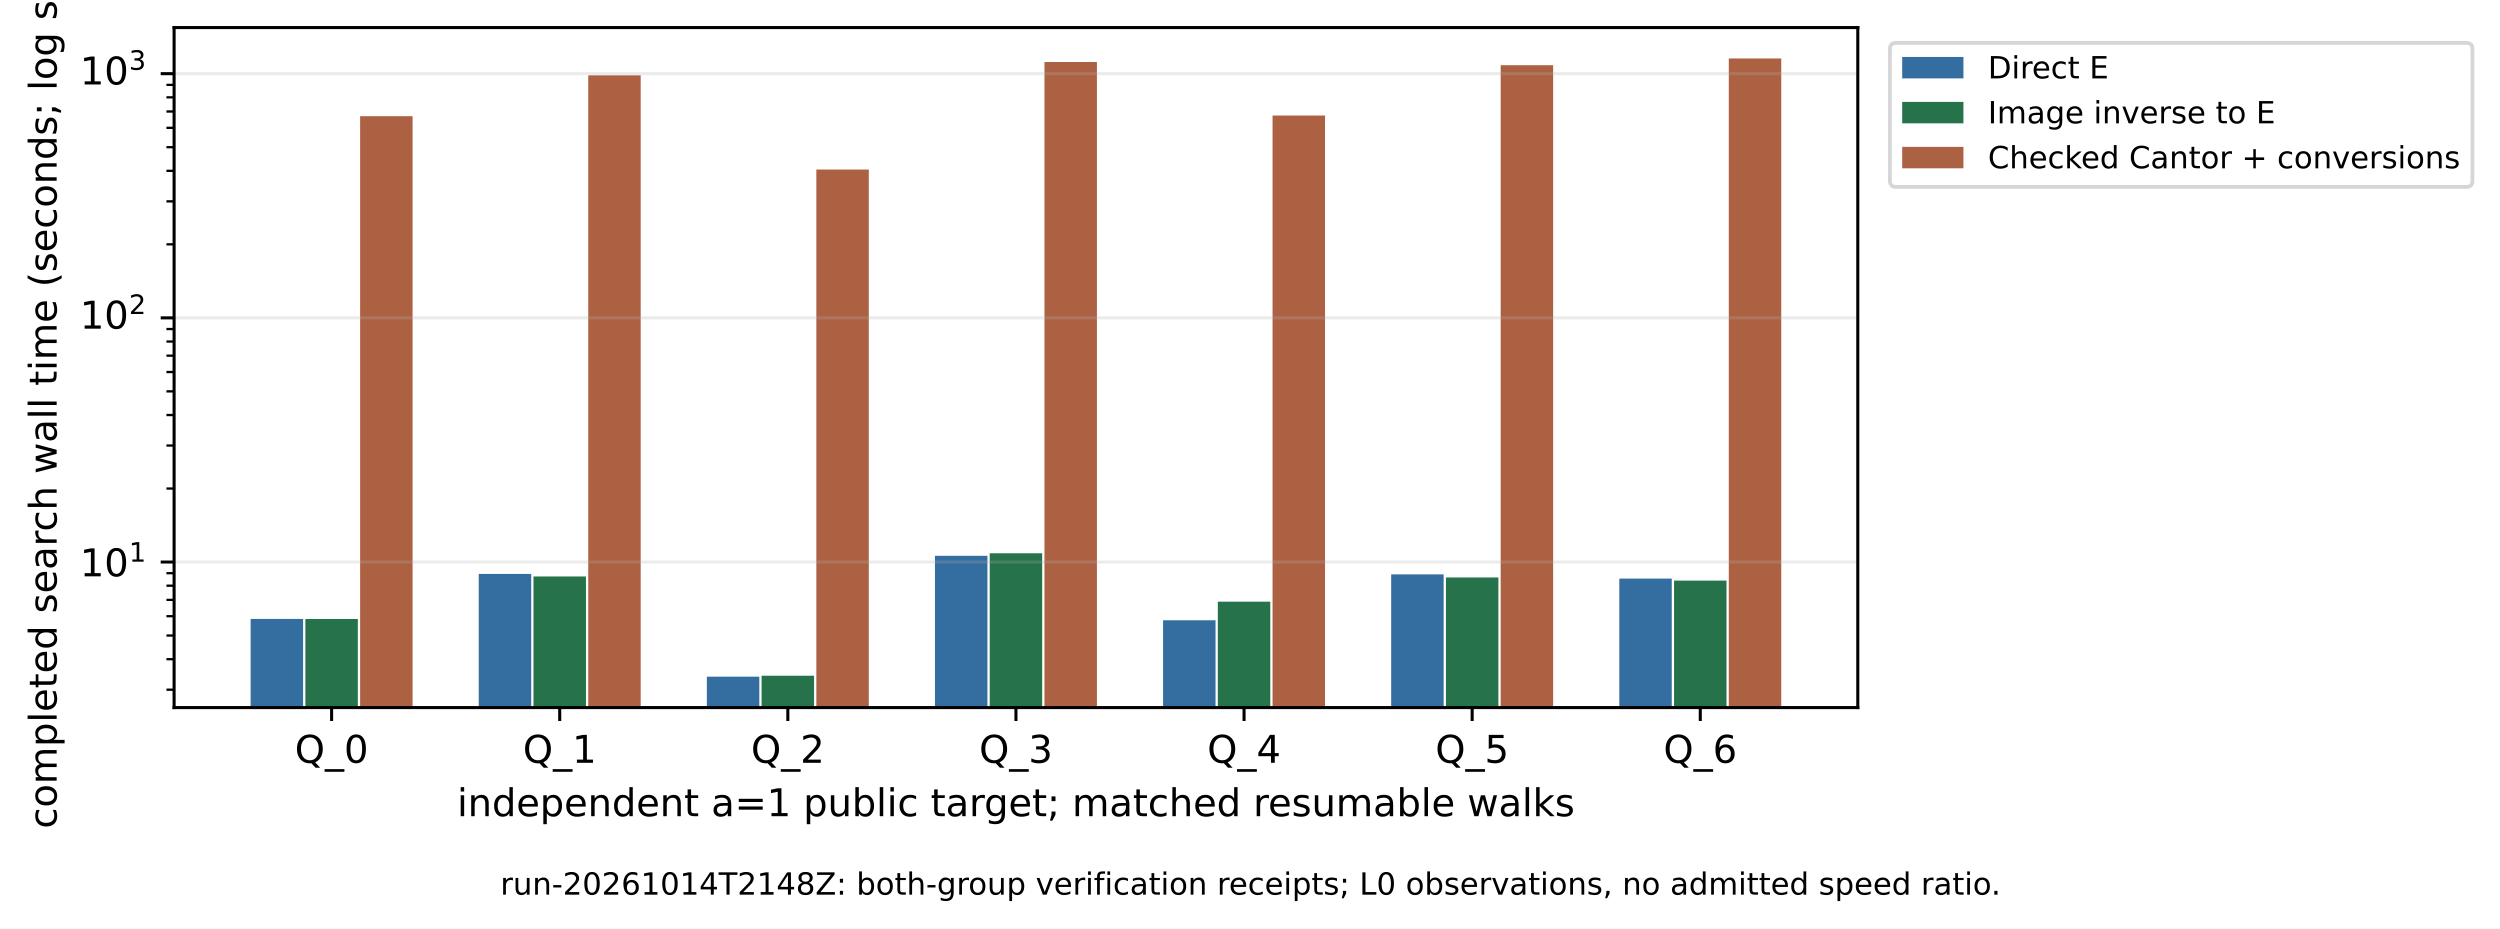
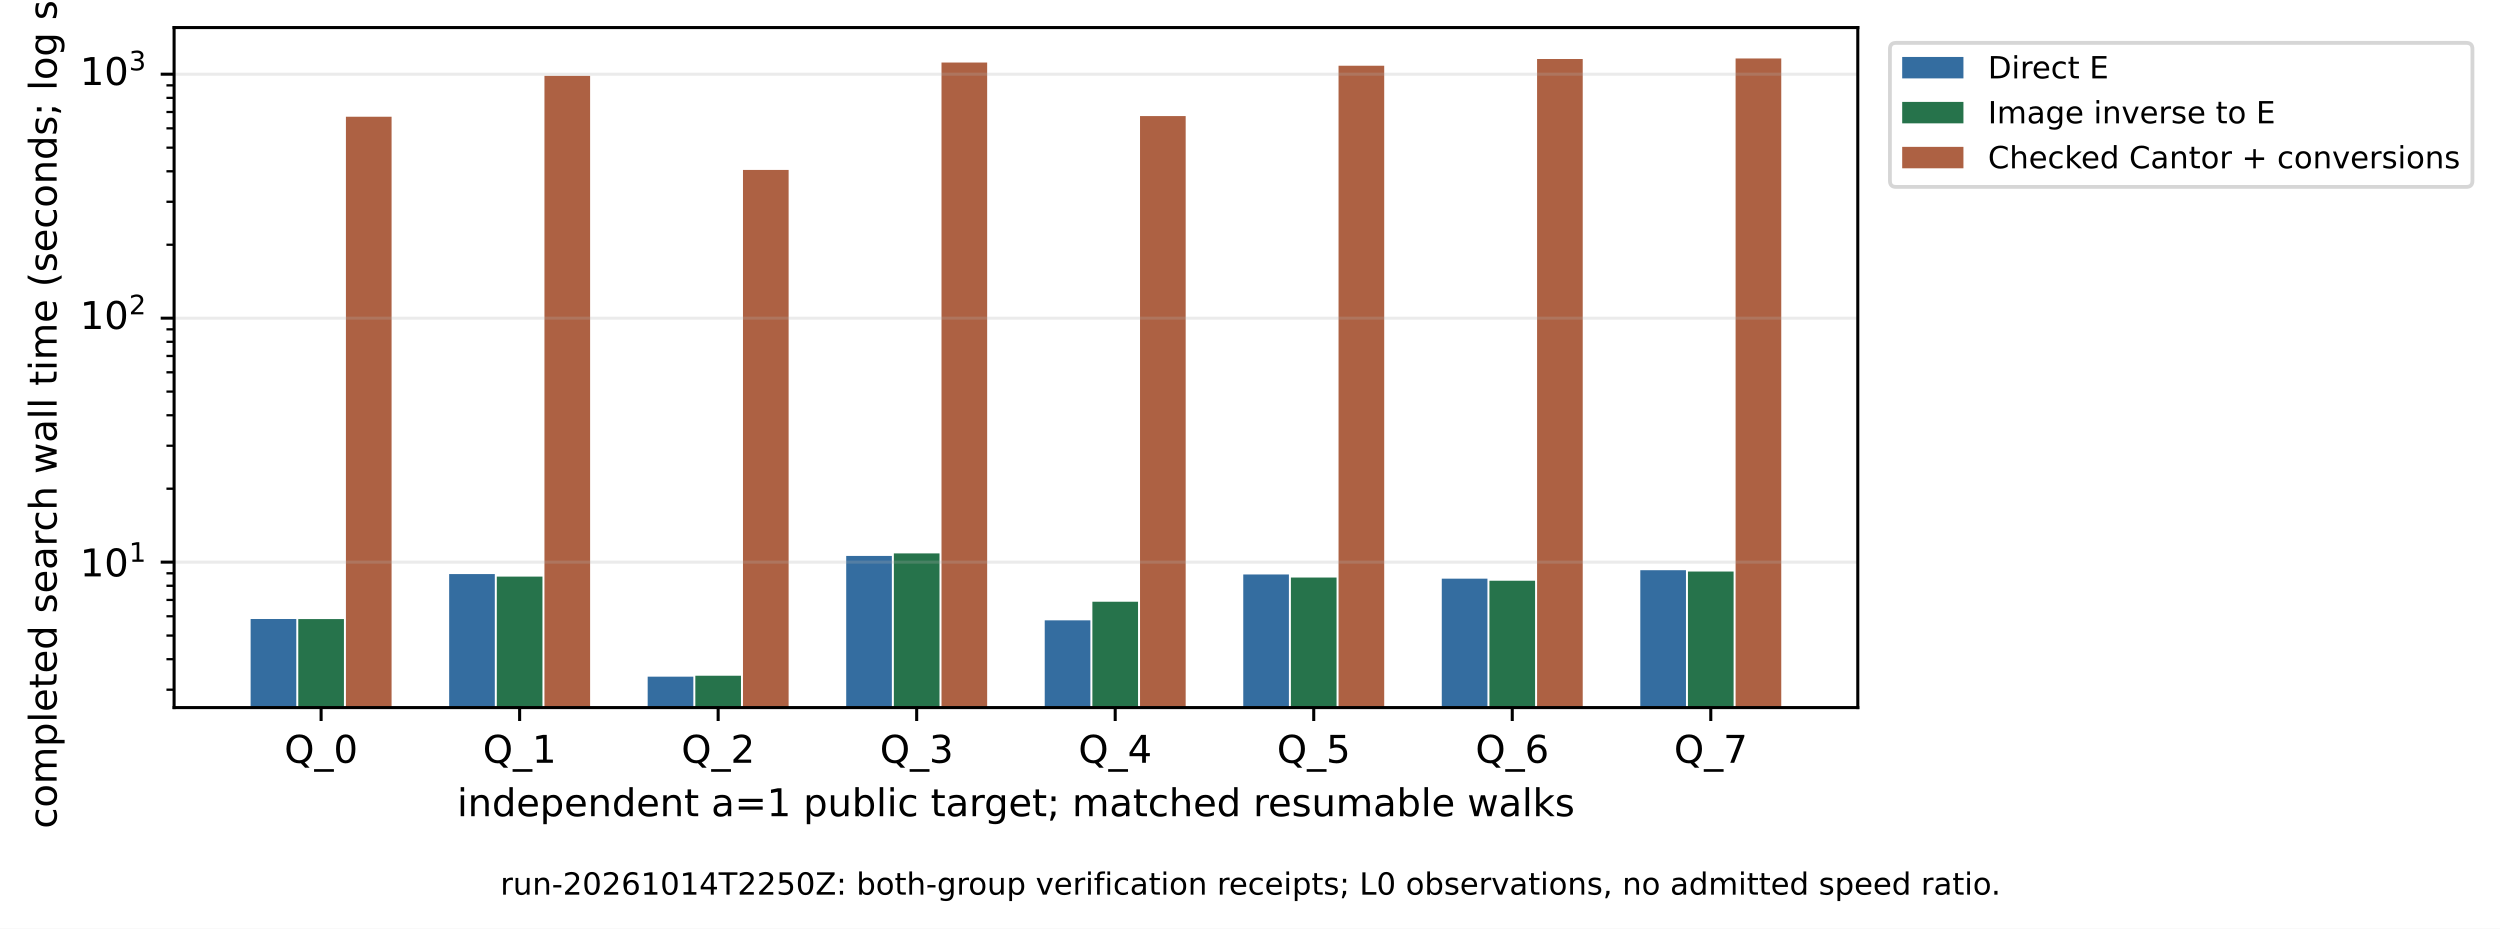
<svg xmlns="http://www.w3.org/2000/svg" xmlns:xlink="http://www.w3.org/1999/xlink" width="653.064pt" height="242.576pt" viewBox="0 0 653.064 242.576" version="1.1">
  <defs>
    <style type="text/css">*{stroke-linejoin: round; stroke-linecap: butt}</style>
  </defs>
  <g id="figure_1">
    <g id="patch_1">
      <path d="M 0 242.576 L 653.064 242.576 L 653.064 0 L 0 0 z " style="fill: #ffffff" />
    </g>
    <g id="axes_1">
      <g id="patch_2">
        <path d="M 45.478 184.84 L 485.302 184.84 L 485.302 7.2 L 45.478 7.2 z " style="fill: #ffffff" />
      </g>
      <g id="patch_3">
-         <path d="M 65.47 63995.506 L 79.175 63995.506 L 79.175 161.689 L 65.47 161.689 z " clip-path="url(#pf39454da1e)" style="fill: #346da0" />
+         <path d="M 65.47 63939.221 L 77.398 63939.221 L 77.398 161.703 L 65.47 161.703 z " clip-path="url(#pd598f5c86e)" style="fill: #346da0" />
      </g>
      <g id="patch_4">
-         <path d="M 125.059 63995.506 L 138.764 63995.506 L 138.764 149.931 L 125.059 149.931 z " clip-path="url(#pf39454da1e)" style="fill: #346da0" />
+         <path d="M 117.33 63939.221 L 129.258 63939.221 L 129.258 149.955 L 117.33 149.955 z " clip-path="url(#pd598f5c86e)" style="fill: #346da0" />
      </g>
      <g id="patch_5">
-         <path d="M 184.647 63995.506 L 198.353 63995.506 L 198.353 176.765 L 184.647 176.765 z " clip-path="url(#pf39454da1e)" style="fill: #346da0" />
+         <path d="M 169.19 63939.221 L 181.118 63939.221 L 181.118 176.765 L 169.19 176.765 z " clip-path="url(#pd598f5c86e)" style="fill: #346da0" />
      </g>
      <g id="patch_6">
-         <path d="M 244.236 63995.506 L 257.941 63995.506 L 257.941 145.194 L 244.236 145.194 z " clip-path="url(#pf39454da1e)" style="fill: #346da0" />
+         <path d="M 221.05 63939.221 L 232.978 63939.221 L 232.978 145.222 L 221.05 145.222 z " clip-path="url(#pd598f5c86e)" style="fill: #346da0" />
      </g>
      <g id="patch_7">
-         <path d="M 303.825 63995.506 L 317.53 63995.506 L 317.53 162.035 L 303.825 162.035 z " clip-path="url(#pf39454da1e)" style="fill: #346da0" />
+         <path d="M 272.91 63939.221 L 284.837 63939.221 L 284.837 162.048 L 272.91 162.048 z " clip-path="url(#pd598f5c86e)" style="fill: #346da0" />
      </g>
      <g id="patch_8">
-         <path d="M 363.413 63995.506 L 377.119 63995.506 L 377.119 150.044 L 363.413 150.044 z " clip-path="url(#pf39454da1e)" style="fill: #346da0" />
+         <path d="M 324.77 63939.221 L 336.697 63939.221 L 336.697 150.068 L 324.77 150.068 z " clip-path="url(#pd598f5c86e)" style="fill: #346da0" />
      </g>
      <g id="patch_9">
-         <path d="M 423.002 63995.506 L 436.707 63995.506 L 436.707 151.14 L 423.002 151.14 z " clip-path="url(#pf39454da1e)" style="fill: #346da0" />
+         <path d="M 376.629 63939.221 L 388.557 63939.221 L 388.557 151.162 L 376.629 151.162 z " clip-path="url(#pd598f5c86e)" style="fill: #346da0" />
      </g>
      <g id="patch_10">
-         <path d="M 79.771 63995.506 L 93.477 63995.506 L 93.477 161.706 L 79.771 161.706 z " clip-path="url(#pf39454da1e)" style="fill: #26734b" />
+         <path d="M 428.489 63939.221 L 440.417 63939.221 L 440.417 148.946 L 428.489 148.946 z " clip-path="url(#pd598f5c86e)" style="fill: #346da0" />
      </g>
      <g id="patch_11">
-         <path d="M 139.36 63995.506 L 153.065 63995.506 L 153.065 150.591 L 139.36 150.591 z " clip-path="url(#pf39454da1e)" style="fill: #26734b" />
+         <path d="M 77.916 63939.221 L 89.844 63939.221 L 89.844 161.719 L 77.916 161.719 z " clip-path="url(#pd598f5c86e)" style="fill: #26734b" />
      </g>
      <g id="patch_12">
-         <path d="M 198.949 63995.506 L 212.654 63995.506 L 212.654 176.512 L 198.949 176.512 z " clip-path="url(#pf39454da1e)" style="fill: #26734b" />
+         <path d="M 129.776 63939.221 L 141.704 63939.221 L 141.704 150.615 L 129.776 150.615 z " clip-path="url(#pd598f5c86e)" style="fill: #26734b" />
      </g>
      <g id="patch_13">
-         <path d="M 258.537 63995.506 L 272.243 63995.506 L 272.243 144.533 L 258.537 144.533 z " clip-path="url(#pf39454da1e)" style="fill: #26734b" />
+         <path d="M 181.636 63939.221 L 193.564 63939.221 L 193.564 176.512 L 181.636 176.512 z " clip-path="url(#pd598f5c86e)" style="fill: #26734b" />
      </g>
      <g id="patch_14">
-         <path d="M 318.126 63995.506 L 331.831 63995.506 L 331.831 157.179 L 318.126 157.179 z " clip-path="url(#pf39454da1e)" style="fill: #26734b" />
+         <path d="M 233.496 63939.221 L 245.424 63939.221 L 245.424 144.562 L 233.496 144.562 z " clip-path="url(#pd598f5c86e)" style="fill: #26734b" />
      </g>
      <g id="patch_15">
-         <path d="M 377.715 63995.506 L 391.42 63995.506 L 391.42 150.845 L 377.715 150.845 z " clip-path="url(#pf39454da1e)" style="fill: #26734b" />
+         <path d="M 285.356 63939.221 L 297.284 63939.221 L 297.284 157.196 L 285.356 157.196 z " clip-path="url(#pd598f5c86e)" style="fill: #26734b" />
      </g>
      <g id="patch_16">
-         <path d="M 437.303 63995.506 L 451.009 63995.506 L 451.009 151.676 L 437.303 151.676 z " clip-path="url(#pf39454da1e)" style="fill: #26734b" />
+         <path d="M 337.216 63939.221 L 349.144 63939.221 L 349.144 150.868 L 337.216 150.868 z " clip-path="url(#pd598f5c86e)" style="fill: #26734b" />
      </g>
      <g id="patch_17">
-         <path d="M 94.073 63995.506 L 107.778 63995.506 L 107.778 30.36 L 94.073 30.36 z " clip-path="url(#pf39454da1e)" style="fill: #ad6143" />
+         <path d="M 389.076 63939.221 L 401.004 63939.221 L 401.004 151.698 L 389.076 151.698 z " clip-path="url(#pd598f5c86e)" style="fill: #26734b" />
      </g>
      <g id="patch_18">
-         <path d="M 153.661 63995.506 L 167.367 63995.506 L 167.367 19.679 L 153.661 19.679 z " clip-path="url(#pf39454da1e)" style="fill: #ad6143" />
+         <path d="M 440.936 63939.221 L 452.863 63939.221 L 452.863 149.292 L 440.936 149.292 z " clip-path="url(#pd598f5c86e)" style="fill: #26734b" />
      </g>
      <g id="patch_19">
-         <path d="M 213.25 63995.506 L 226.955 63995.506 L 226.955 44.282 L 213.25 44.282 z " clip-path="url(#pf39454da1e)" style="fill: #ad6143" />
+         <path d="M 90.363 63939.221 L 102.291 63939.221 L 102.291 30.489 L 90.363 30.489 z " clip-path="url(#pd598f5c86e)" style="fill: #ad6143" />
      </g>
      <g id="patch_20">
-         <path d="M 272.839 63995.506 L 286.544 63995.506 L 286.544 16.196 L 272.839 16.196 z " clip-path="url(#pf39454da1e)" style="fill: #ad6143" />
+         <path d="M 142.223 63939.221 L 154.151 63939.221 L 154.151 19.818 L 142.223 19.818 z " clip-path="url(#pd598f5c86e)" style="fill: #ad6143" />
      </g>
      <g id="patch_21">
-         <path d="M 332.427 63995.506 L 346.133 63995.506 L 346.133 30.188 L 332.427 30.188 z " clip-path="url(#pf39454da1e)" style="fill: #ad6143" />
+         <path d="M 194.083 63939.221 L 206.01 63939.221 L 206.01 44.398 L 194.083 44.398 z " clip-path="url(#pd598f5c86e)" style="fill: #ad6143" />
      </g>
      <g id="patch_22">
-         <path d="M 392.016 63995.506 L 405.721 63995.506 L 405.721 17.034 L 392.016 17.034 z " clip-path="url(#pf39454da1e)" style="fill: #ad6143" />
+         <path d="M 245.943 63939.221 L 257.87 63939.221 L 257.87 16.337 L 245.943 16.337 z " clip-path="url(#pd598f5c86e)" style="fill: #ad6143" />
      </g>
      <g id="patch_23">
-         <path d="M 451.604 63995.506 L 465.31 63995.506 L 465.31 15.275 L 451.604 15.275 z " clip-path="url(#pf39454da1e)" style="fill: #ad6143" />
+         <path d="M 297.802 63939.221 L 309.73 63939.221 L 309.73 30.318 L 297.802 30.318 z " clip-path="url(#pd598f5c86e)" style="fill: #ad6143" />
+       </g>
+       <g id="patch_24">
+         <path d="M 349.662 63939.221 L 361.59 63939.221 L 361.59 17.175 L 349.662 17.175 z " clip-path="url(#pd598f5c86e)" style="fill: #ad6143" />
+       </g>
+       <g id="patch_25">
+         <path d="M 401.522 63939.221 L 413.45 63939.221 L 413.45 15.417 L 401.522 15.417 z " clip-path="url(#pd598f5c86e)" style="fill: #ad6143" />
+       </g>
+       <g id="patch_26">
+         <path d="M 453.382 63939.221 L 465.31 63939.221 L 465.31 15.275 L 453.382 15.275 z " clip-path="url(#pd598f5c86e)" style="fill: #ad6143" />
      </g>
      <g id="matplotlib.axis_1">
        <g id="xtick_1">
          <g id="line2d_1">
            <defs>
-               <path id="m13fe0a663b" d="M 0 0 L 0 3.5 " style="stroke: #000000; stroke-width: 0.8" />
+               <path id="m8b34d1e8c7" d="M 0 0 L 0 3.5 " style="stroke: #000000; stroke-width: 0.8" />
            </defs>
            <g>
-               <use xlink:href="#m13fe0a663b" x="86.624" y="184.84" style="stroke: #000000; stroke-width: 0.8" />
+               <use xlink:href="#m8b34d1e8c7" x="83.88" y="184.84" style="stroke: #000000; stroke-width: 0.8" />
            </g>
          </g>
          <g id="text_1">
-             <text style="font-size: 10px; font-family: 'DejaVu Sans', 'Bitstream Vera Sans', 'Computer Modern Sans Serif', 'Lucida Grande', 'Verdana', 'Geneva', 'Lucid', 'Arial', 'Helvetica', 'Avant Garde', sans-serif; text-anchor: middle" x="86.624" y="199.262" transform="rotate(-0 86.62408 199.2619)">Q_0</text>
+             <text style="font-size: 10px; font-family: 'DejaVu Sans', 'Bitstream Vera Sans', 'Computer Modern Sans Serif', 'Lucida Grande', 'Verdana', 'Geneva', 'Lucid', 'Arial', 'Helvetica', 'Avant Garde', sans-serif; text-anchor: middle" x="83.88" y="199.262" transform="rotate(-0 83.88037 199.2619)">Q_0</text>
          </g>
        </g>
        <g id="xtick_2">
          <g id="line2d_2">
            <g>
-               <use xlink:href="#m13fe0a663b" x="146.213" y="184.84" style="stroke: #000000; stroke-width: 0.8" />
+               <use xlink:href="#m8b34d1e8c7" x="135.74" y="184.84" style="stroke: #000000; stroke-width: 0.8" />
            </g>
          </g>
          <g id="text_2">
-             <text style="font-size: 10px; font-family: 'DejaVu Sans', 'Bitstream Vera Sans', 'Computer Modern Sans Serif', 'Lucida Grande', 'Verdana', 'Geneva', 'Lucid', 'Arial', 'Helvetica', 'Avant Garde', sans-serif; text-anchor: middle" x="146.213" y="199.262" transform="rotate(-0 146.2127 199.2619)">Q_1</text>
+             <text style="font-size: 10px; font-family: 'DejaVu Sans', 'Bitstream Vera Sans', 'Computer Modern Sans Serif', 'Lucida Grande', 'Verdana', 'Geneva', 'Lucid', 'Arial', 'Helvetica', 'Avant Garde', sans-serif; text-anchor: middle" x="135.74" y="199.262" transform="rotate(-0 135.7403 199.2619)">Q_1</text>
          </g>
        </g>
        <g id="xtick_3">
          <g id="line2d_3">
            <g>
-               <use xlink:href="#m13fe0a663b" x="205.801" y="184.84" style="stroke: #000000; stroke-width: 0.8" />
+               <use xlink:href="#m8b34d1e8c7" x="187.6" y="184.84" style="stroke: #000000; stroke-width: 0.8" />
            </g>
          </g>
          <g id="text_3">
-             <text style="font-size: 10px; font-family: 'DejaVu Sans', 'Bitstream Vera Sans', 'Computer Modern Sans Serif', 'Lucida Grande', 'Verdana', 'Geneva', 'Lucid', 'Arial', 'Helvetica', 'Avant Garde', sans-serif; text-anchor: middle" x="205.801" y="199.262" transform="rotate(-0 205.8013 199.2619)">Q_2</text>
+             <text style="font-size: 10px; font-family: 'DejaVu Sans', 'Bitstream Vera Sans', 'Computer Modern Sans Serif', 'Lucida Grande', 'Verdana', 'Geneva', 'Lucid', 'Arial', 'Helvetica', 'Avant Garde', sans-serif; text-anchor: middle" x="187.6" y="199.262" transform="rotate(-0 187.6002 199.2619)">Q_2</text>
          </g>
        </g>
        <g id="xtick_4">
          <g id="line2d_4">
            <g>
-               <use xlink:href="#m13fe0a663b" x="265.39" y="184.84" style="stroke: #000000; stroke-width: 0.8" />
+               <use xlink:href="#m8b34d1e8c7" x="239.46" y="184.84" style="stroke: #000000; stroke-width: 0.8" />
            </g>
          </g>
          <g id="text_4">
-             <text style="font-size: 10px; font-family: 'DejaVu Sans', 'Bitstream Vera Sans', 'Computer Modern Sans Serif', 'Lucida Grande', 'Verdana', 'Geneva', 'Lucid', 'Arial', 'Helvetica', 'Avant Garde', sans-serif; text-anchor: middle" x="265.39" y="199.262" transform="rotate(-0 265.39 199.2619)">Q_3</text>
+             <text style="font-size: 10px; font-family: 'DejaVu Sans', 'Bitstream Vera Sans', 'Computer Modern Sans Serif', 'Lucida Grande', 'Verdana', 'Geneva', 'Lucid', 'Arial', 'Helvetica', 'Avant Garde', sans-serif; text-anchor: middle" x="239.46" y="199.262" transform="rotate(-0 239.46 199.2619)">Q_3</text>
          </g>
        </g>
        <g id="xtick_5">
          <g id="line2d_5">
            <g>
-               <use xlink:href="#m13fe0a663b" x="324.979" y="184.84" style="stroke: #000000; stroke-width: 0.8" />
+               <use xlink:href="#m8b34d1e8c7" x="291.32" y="184.84" style="stroke: #000000; stroke-width: 0.8" />
            </g>
          </g>
          <g id="text_5">
-             <text style="font-size: 10px; font-family: 'DejaVu Sans', 'Bitstream Vera Sans', 'Computer Modern Sans Serif', 'Lucida Grande', 'Verdana', 'Geneva', 'Lucid', 'Arial', 'Helvetica', 'Avant Garde', sans-serif; text-anchor: middle" x="324.979" y="199.262" transform="rotate(-0 324.9786 199.2619)">Q_4</text>
+             <text style="font-size: 10px; font-family: 'DejaVu Sans', 'Bitstream Vera Sans', 'Computer Modern Sans Serif', 'Lucida Grande', 'Verdana', 'Geneva', 'Lucid', 'Arial', 'Helvetica', 'Avant Garde', sans-serif; text-anchor: middle" x="291.32" y="199.262" transform="rotate(-0 291.3199 199.2619)">Q_4</text>
          </g>
        </g>
        <g id="xtick_6">
          <g id="line2d_6">
            <g>
-               <use xlink:href="#m13fe0a663b" x="384.567" y="184.84" style="stroke: #000000; stroke-width: 0.8" />
+               <use xlink:href="#m8b34d1e8c7" x="343.18" y="184.84" style="stroke: #000000; stroke-width: 0.8" />
            </g>
          </g>
          <g id="text_6">
-             <text style="font-size: 10px; font-family: 'DejaVu Sans', 'Bitstream Vera Sans', 'Computer Modern Sans Serif', 'Lucida Grande', 'Verdana', 'Geneva', 'Lucid', 'Arial', 'Helvetica', 'Avant Garde', sans-serif; text-anchor: middle" x="384.567" y="199.262" transform="rotate(-0 384.5673 199.2619)">Q_5</text>
+             <text style="font-size: 10px; font-family: 'DejaVu Sans', 'Bitstream Vera Sans', 'Computer Modern Sans Serif', 'Lucida Grande', 'Verdana', 'Geneva', 'Lucid', 'Arial', 'Helvetica', 'Avant Garde', sans-serif; text-anchor: middle" x="343.18" y="199.262" transform="rotate(-0 343.1798 199.2619)">Q_5</text>
          </g>
        </g>
        <g id="xtick_7">
          <g id="line2d_7">
            <g>
-               <use xlink:href="#m13fe0a663b" x="444.156" y="184.84" style="stroke: #000000; stroke-width: 0.8" />
+               <use xlink:href="#m8b34d1e8c7" x="395.04" y="184.84" style="stroke: #000000; stroke-width: 0.8" />
            </g>
          </g>
          <g id="text_7">
-             <text style="font-size: 10px; font-family: 'DejaVu Sans', 'Bitstream Vera Sans', 'Computer Modern Sans Serif', 'Lucida Grande', 'Verdana', 'Geneva', 'Lucid', 'Arial', 'Helvetica', 'Avant Garde', sans-serif; text-anchor: middle" x="444.156" y="199.262" transform="rotate(-0 444.1559 199.2619)">Q_6</text>
-           </g>
-         </g>
-         <g id="text_8">
+             <text style="font-size: 10px; font-family: 'DejaVu Sans', 'Bitstream Vera Sans', 'Computer Modern Sans Serif', 'Lucida Grande', 'Verdana', 'Geneva', 'Lucid', 'Arial', 'Helvetica', 'Avant Garde', sans-serif; text-anchor: middle" x="395.04" y="199.262" transform="rotate(-0 395.0397 199.2619)">Q_6</text>
+           </g>
+         </g>
+         <g id="xtick_8">
+           <g id="line2d_8">
+             <g>
+               <use xlink:href="#m8b34d1e8c7" x="446.9" y="184.84" style="stroke: #000000; stroke-width: 0.8" />
+             </g>
+           </g>
+           <g id="text_8">
+             <text style="font-size: 10px; font-family: 'DejaVu Sans', 'Bitstream Vera Sans', 'Computer Modern Sans Serif', 'Lucida Grande', 'Verdana', 'Geneva', 'Lucid', 'Arial', 'Helvetica', 'Avant Garde', sans-serif; text-anchor: middle" x="446.9" y="199.262" transform="rotate(-0 446.8996 199.2619)">Q_7</text>
+           </g>
+         </g>
+         <g id="text_9">
          <text style="font-size: 10px; font-family: 'DejaVu Sans', 'Bitstream Vera Sans', 'Computer Modern Sans Serif', 'Lucida Grande', 'Verdana', 'Geneva', 'Lucid', 'Arial', 'Helvetica', 'Avant Garde', sans-serif; text-anchor: middle" x="265.39" y="213.218" transform="rotate(-0 265.39 213.2181)">independent a=1 public target; matched resumable walks</text>
        </g>
      </g>
      <g id="matplotlib.axis_2">
        <g id="ytick_1">
-           <g id="line2d_8">
-             <path d="M 45.478 146.817 L 485.302 146.817 " clip-path="url(#pf39454da1e)" style="fill: none; stroke: #b0b0b0; stroke-opacity: 0.25; stroke-width: 0.8; stroke-linecap: square" />
-           </g>
          <g id="line2d_9">
+             <path d="M 45.478 146.843 L 485.302 146.843 " clip-path="url(#pd598f5c86e)" style="fill: none; stroke: #b0b0b0; stroke-opacity: 0.25; stroke-width: 0.8; stroke-linecap: square" />
+           </g>
+           <g id="line2d_10">
            <defs>
-               <path id="mc30a89b4fb" d="M 0 0 L -3.5 0 " style="stroke: #000000; stroke-width: 0.8" />
+               <path id="m9e34c75ef3" d="M 0 0 L -3.5 0 " style="stroke: #000000; stroke-width: 0.8" />
            </defs>
            <g>
-               <use xlink:href="#mc30a89b4fb" x="45.478" y="146.817" style="stroke: #000000; stroke-width: 0.8" />
-             </g>
-           </g>
-           <g id="text_9">
-             <g transform="translate(20.87813 150.6158)">
+               <use xlink:href="#m9e34c75ef3" x="45.478" y="146.843" style="stroke: #000000; stroke-width: 0.8" />
+             </g>
+           </g>
+           <g id="text_10">
+             <g transform="translate(20.87813 150.6422)">
              <text>
                <tspan x="0" y="-0.064" style="font-size: 10px; font-family: 'DejaVu Sans'">1</tspan>
                <tspan x="6.362" y="-0.064" style="font-size: 10px; font-family: 'DejaVu Sans'">0</tspan>
                <tspan x="12.82" y="-3.892" style="font-size: 7px; font-family: 'DejaVu Sans'">1</tspan>
              </text>
            </g>
          </g>
        </g>
        <g id="ytick_2">
-           <g id="line2d_10">
-             <path d="M 45.478 83.032 L 485.302 83.032 " clip-path="url(#pf39454da1e)" style="fill: none; stroke: #b0b0b0; stroke-opacity: 0.25; stroke-width: 0.8; stroke-linecap: square" />
-           </g>
          <g id="line2d_11">
-             <g>
-               <use xlink:href="#mc30a89b4fb" x="45.478" y="83.032" style="stroke: #000000; stroke-width: 0.8" />
-             </g>
-           </g>
-           <g id="text_10">
-             <g transform="translate(20.87813 86.83088)">
+             <path d="M 45.478 83.114 L 485.302 83.114 " clip-path="url(#pd598f5c86e)" style="fill: none; stroke: #b0b0b0; stroke-opacity: 0.25; stroke-width: 0.8; stroke-linecap: square" />
+           </g>
+           <g id="line2d_12">
+             <g>
+               <use xlink:href="#m9e34c75ef3" x="45.478" y="83.114" style="stroke: #000000; stroke-width: 0.8" />
+             </g>
+           </g>
+           <g id="text_11">
+             <g transform="translate(20.87813 86.91355)">
              <text>
                <tspan x="0" y="-0.977" style="font-size: 10px; font-family: 'DejaVu Sans'">1</tspan>
                <tspan x="6.362" y="-0.977" style="font-size: 10px; font-family: 'DejaVu Sans'">0</tspan>
                <tspan x="12.82" y="-4.805" style="font-size: 7px; font-family: 'DejaVu Sans'">2</tspan>
              </text>
            </g>
          </g>
        </g>
        <g id="ytick_3">
-           <g id="line2d_12">
-             <path d="M 45.478 19.247 L 485.302 19.247 " clip-path="url(#pf39454da1e)" style="fill: none; stroke: #b0b0b0; stroke-opacity: 0.25; stroke-width: 0.8; stroke-linecap: square" />
-           </g>
          <g id="line2d_13">
-             <g>
-               <use xlink:href="#mc30a89b4fb" x="45.478" y="19.247" style="stroke: #000000; stroke-width: 0.8" />
-             </g>
-           </g>
-           <g id="text_11">
-             <g transform="translate(20.87813 23.04597)">
+             <path d="M 45.478 19.386 L 485.302 19.386 " clip-path="url(#pd598f5c86e)" style="fill: none; stroke: #b0b0b0; stroke-opacity: 0.25; stroke-width: 0.8; stroke-linecap: square" />
+           </g>
+           <g id="line2d_14">
+             <g>
+               <use xlink:href="#m9e34c75ef3" x="45.478" y="19.386" style="stroke: #000000; stroke-width: 0.8" />
+             </g>
+           </g>
+           <g id="text_12">
+             <g transform="translate(20.87813 23.1849)">
              <text>
                <tspan x="0" y="-0.977" style="font-size: 10px; font-family: 'DejaVu Sans'">1</tspan>
                <tspan x="6.362" y="-0.977" style="font-size: 10px; font-family: 'DejaVu Sans'">0</tspan>
                <tspan x="12.82" y="-4.805" style="font-size: 7px; font-family: 'DejaVu Sans'">3</tspan>
              </text>
            </g>
          </g>
        </g>
        <g id="ytick_4">
-           <g id="line2d_14">
+           <g id="line2d_15">
            <defs>
-               <path id="maec66e2bc1" d="M 0 0 L -2 0 " style="stroke: #000000; stroke-width: 0.6" />
+               <path id="m586e59a25c" d="M 0 0 L -2 0 " style="stroke: #000000; stroke-width: 0.6" />
            </defs>
            <g>
-               <use xlink:href="#maec66e2bc1" x="45.478" y="180.168" style="stroke: #000000; stroke-width: 0.6" />
+               <use xlink:href="#m586e59a25c" x="45.478" y="180.165" style="stroke: #000000; stroke-width: 0.6" />
            </g>
          </g>
        </g>
        <g id="ytick_5">
-           <g id="line2d_15">
-             <g>
-               <use xlink:href="#maec66e2bc1" x="45.478" y="172.199" style="stroke: #000000; stroke-width: 0.6" />
+           <g id="line2d_16">
+             <g>
+               <use xlink:href="#m586e59a25c" x="45.478" y="172.203" style="stroke: #000000; stroke-width: 0.6" />
            </g>
          </g>
        </g>
        <g id="ytick_6">
-           <g id="line2d_16">
-             <g>
-               <use xlink:href="#maec66e2bc1" x="45.478" y="166.018" style="stroke: #000000; stroke-width: 0.6" />
+           <g id="line2d_17">
+             <g>
+               <use xlink:href="#m586e59a25c" x="45.478" y="166.027" style="stroke: #000000; stroke-width: 0.6" />
            </g>
          </g>
        </g>
        <g id="ytick_7">
-           <g id="line2d_17">
-             <g>
-               <use xlink:href="#maec66e2bc1" x="45.478" y="160.967" style="stroke: #000000; stroke-width: 0.6" />
+           <g id="line2d_18">
+             <g>
+               <use xlink:href="#m586e59a25c" x="45.478" y="160.981" style="stroke: #000000; stroke-width: 0.6" />
            </g>
          </g>
        </g>
        <g id="ytick_8">
-           <g id="line2d_18">
-             <g>
-               <use xlink:href="#maec66e2bc1" x="45.478" y="156.697" style="stroke: #000000; stroke-width: 0.6" />
+           <g id="line2d_19">
+             <g>
+               <use xlink:href="#m586e59a25c" x="45.478" y="156.715" style="stroke: #000000; stroke-width: 0.6" />
            </g>
          </g>
        </g>
        <g id="ytick_9">
-           <g id="line2d_19">
-             <g>
-               <use xlink:href="#maec66e2bc1" x="45.478" y="152.998" style="stroke: #000000; stroke-width: 0.6" />
+           <g id="line2d_20">
+             <g>
+               <use xlink:href="#m586e59a25c" x="45.478" y="153.019" style="stroke: #000000; stroke-width: 0.6" />
            </g>
          </g>
        </g>
        <g id="ytick_10">
-           <g id="line2d_20">
-             <g>
-               <use xlink:href="#maec66e2bc1" x="45.478" y="149.735" style="stroke: #000000; stroke-width: 0.6" />
+           <g id="line2d_21">
+             <g>
+               <use xlink:href="#m586e59a25c" x="45.478" y="149.759" style="stroke: #000000; stroke-width: 0.6" />
            </g>
          </g>
        </g>
        <g id="ytick_11">
-           <g id="line2d_21">
-             <g>
-               <use xlink:href="#maec66e2bc1" x="45.478" y="127.615" style="stroke: #000000; stroke-width: 0.6" />
+           <g id="line2d_22">
+             <g>
+               <use xlink:href="#m586e59a25c" x="45.478" y="127.659" style="stroke: #000000; stroke-width: 0.6" />
            </g>
          </g>
        </g>
        <g id="ytick_12">
-           <g id="line2d_22">
-             <g>
-               <use xlink:href="#maec66e2bc1" x="45.478" y="116.383" style="stroke: #000000; stroke-width: 0.6" />
+           <g id="line2d_23">
+             <g>
+               <use xlink:href="#m586e59a25c" x="45.478" y="116.437" style="stroke: #000000; stroke-width: 0.6" />
            </g>
          </g>
        </g>
        <g id="ytick_13">
-           <g id="line2d_23">
-             <g>
-               <use xlink:href="#maec66e2bc1" x="45.478" y="108.414" style="stroke: #000000; stroke-width: 0.6" />
+           <g id="line2d_24">
+             <g>
+               <use xlink:href="#m586e59a25c" x="45.478" y="108.475" style="stroke: #000000; stroke-width: 0.6" />
            </g>
          </g>
        </g>
        <g id="ytick_14">
-           <g id="line2d_24">
-             <g>
-               <use xlink:href="#maec66e2bc1" x="45.478" y="102.233" style="stroke: #000000; stroke-width: 0.6" />
+           <g id="line2d_25">
+             <g>
+               <use xlink:href="#m586e59a25c" x="45.478" y="102.299" style="stroke: #000000; stroke-width: 0.6" />
            </g>
          </g>
        </g>
        <g id="ytick_15">
-           <g id="line2d_25">
-             <g>
-               <use xlink:href="#maec66e2bc1" x="45.478" y="97.182" style="stroke: #000000; stroke-width: 0.6" />
+           <g id="line2d_26">
+             <g>
+               <use xlink:href="#m586e59a25c" x="45.478" y="97.252" style="stroke: #000000; stroke-width: 0.6" />
            </g>
          </g>
        </g>
        <g id="ytick_16">
-           <g id="line2d_26">
-             <g>
-               <use xlink:href="#maec66e2bc1" x="45.478" y="92.912" style="stroke: #000000; stroke-width: 0.6" />
+           <g id="line2d_27">
+             <g>
+               <use xlink:href="#m586e59a25c" x="45.478" y="92.986" style="stroke: #000000; stroke-width: 0.6" />
            </g>
          </g>
        </g>
        <g id="ytick_17">
-           <g id="line2d_27">
-             <g>
-               <use xlink:href="#maec66e2bc1" x="45.478" y="89.213" style="stroke: #000000; stroke-width: 0.6" />
+           <g id="line2d_28">
+             <g>
+               <use xlink:href="#m586e59a25c" x="45.478" y="89.29" style="stroke: #000000; stroke-width: 0.6" />
            </g>
          </g>
        </g>
        <g id="ytick_18">
-           <g id="line2d_28">
-             <g>
-               <use xlink:href="#maec66e2bc1" x="45.478" y="85.95" style="stroke: #000000; stroke-width: 0.6" />
+           <g id="line2d_29">
+             <g>
+               <use xlink:href="#m586e59a25c" x="45.478" y="86.03" style="stroke: #000000; stroke-width: 0.6" />
            </g>
          </g>
        </g>
        <g id="ytick_19">
-           <g id="line2d_29">
-             <g>
-               <use xlink:href="#maec66e2bc1" x="45.478" y="63.83" style="stroke: #000000; stroke-width: 0.6" />
+           <g id="line2d_30">
+             <g>
+               <use xlink:href="#m586e59a25c" x="45.478" y="63.93" style="stroke: #000000; stroke-width: 0.6" />
            </g>
          </g>
        </g>
        <g id="ytick_20">
-           <g id="line2d_30">
-             <g>
-               <use xlink:href="#maec66e2bc1" x="45.478" y="52.599" style="stroke: #000000; stroke-width: 0.6" />
+           <g id="line2d_31">
+             <g>
+               <use xlink:href="#m586e59a25c" x="45.478" y="52.708" style="stroke: #000000; stroke-width: 0.6" />
            </g>
          </g>
        </g>
        <g id="ytick_21">
-           <g id="line2d_31">
-             <g>
-               <use xlink:href="#maec66e2bc1" x="45.478" y="44.629" style="stroke: #000000; stroke-width: 0.6" />
+           <g id="line2d_32">
+             <g>
+               <use xlink:href="#m586e59a25c" x="45.478" y="44.746" style="stroke: #000000; stroke-width: 0.6" />
            </g>
          </g>
        </g>
        <g id="ytick_22">
-           <g id="line2d_32">
-             <g>
-               <use xlink:href="#maec66e2bc1" x="45.478" y="38.448" style="stroke: #000000; stroke-width: 0.6" />
+           <g id="line2d_33">
+             <g>
+               <use xlink:href="#m586e59a25c" x="45.478" y="38.57" style="stroke: #000000; stroke-width: 0.6" />
            </g>
          </g>
        </g>
        <g id="ytick_23">
-           <g id="line2d_33">
-             <g>
-               <use xlink:href="#maec66e2bc1" x="45.478" y="33.397" style="stroke: #000000; stroke-width: 0.6" />
+           <g id="line2d_34">
+             <g>
+               <use xlink:href="#m586e59a25c" x="45.478" y="33.524" style="stroke: #000000; stroke-width: 0.6" />
            </g>
          </g>
        </g>
        <g id="ytick_24">
-           <g id="line2d_34">
-             <g>
-               <use xlink:href="#maec66e2bc1" x="45.478" y="29.127" style="stroke: #000000; stroke-width: 0.6" />
+           <g id="line2d_35">
+             <g>
+               <use xlink:href="#m586e59a25c" x="45.478" y="29.257" style="stroke: #000000; stroke-width: 0.6" />
            </g>
          </g>
        </g>
        <g id="ytick_25">
-           <g id="line2d_35">
-             <g>
-               <use xlink:href="#maec66e2bc1" x="45.478" y="25.428" style="stroke: #000000; stroke-width: 0.6" />
+           <g id="line2d_36">
+             <g>
+               <use xlink:href="#m586e59a25c" x="45.478" y="25.562" style="stroke: #000000; stroke-width: 0.6" />
            </g>
          </g>
        </g>
        <g id="ytick_26">
-           <g id="line2d_36">
-             <g>
-               <use xlink:href="#maec66e2bc1" x="45.478" y="22.165" style="stroke: #000000; stroke-width: 0.6" />
-             </g>
-           </g>
-         </g>
-         <g id="text_12">
+           <g id="line2d_37">
+             <g>
+               <use xlink:href="#m586e59a25c" x="45.478" y="22.302" style="stroke: #000000; stroke-width: 0.6" />
+             </g>
+           </g>
+         </g>
+         <g id="text_13">
          <text style="font-size: 10px; font-family: 'DejaVu Sans', 'Bitstream Vera Sans', 'Computer Modern Sans Serif', 'Lucida Grande', 'Verdana', 'Geneva', 'Lucid', 'Arial', 'Helvetica', 'Avant Garde', sans-serif; text-anchor: middle" x="14.798" y="96.02" transform="rotate(-90 14.79844 96.02)">completed search wall time (seconds; log scale)</text>
        </g>
      </g>
-       <g id="patch_24">
+       <g id="patch_27">
        <path d="M 45.478 184.84 L 45.478 7.2 " style="fill: none; stroke: #000000; stroke-width: 0.8; stroke-linejoin: miter; stroke-linecap: square" />
      </g>
-       <g id="patch_25">
+       <g id="patch_28">
        <path d="M 485.302 184.84 L 485.302 7.2 " style="fill: none; stroke: #000000; stroke-width: 0.8; stroke-linejoin: miter; stroke-linecap: square" />
      </g>
-       <g id="patch_26">
+       <g id="patch_29">
        <path d="M 45.478 184.84 L 485.302 184.84 " style="fill: none; stroke: #000000; stroke-width: 0.8; stroke-linejoin: miter; stroke-linecap: square" />
      </g>
-       <g id="patch_27">
+       <g id="patch_30">
        <path d="M 45.478 7.2 L 485.302 7.2 " style="fill: none; stroke: #000000; stroke-width: 0.8; stroke-linejoin: miter; stroke-linecap: square" />
      </g>
      <g id="legend_1">
-         <g id="patch_28">
+         <g id="patch_31">
          <path d="M 495.3 48.828 L 644.264 48.828 Q 645.864 48.828 645.864 47.227 L 645.864 12.8 Q 645.864 11.2 644.264 11.2 L 495.3 11.2 Q 493.7 11.2 493.7 12.8 L 493.7 47.227 Q 493.7 48.828 495.3 48.828 z " style="fill: #ffffff; opacity: 0.8; stroke: #cccccc; stroke-linejoin: miter" />
        </g>
-         <g id="patch_29">
+         <g id="patch_32">
          <path d="M 496.9 20.479 L 512.9 20.479 L 512.9 14.879 L 496.9 14.879 z " style="fill: #346da0" />
        </g>
-         <g id="text_13">
+         <g id="text_14">
          <text style="font-size: 8px; font-family: 'DejaVu Sans', 'Bitstream Vera Sans', 'Computer Modern Sans Serif', 'Lucida Grande', 'Verdana', 'Geneva', 'Lucid', 'Arial', 'Helvetica', 'Avant Garde', sans-serif; text-anchor: start" x="519.3" y="20.479" transform="rotate(-0 519.3001 20.47875)">Direct E</text>
        </g>
-         <g id="patch_30">
+         <g id="patch_33">
          <path d="M 496.9 32.221 L 512.9 32.221 L 512.9 26.621 L 496.9 26.621 z " style="fill: #26734b" />
        </g>
-         <g id="text_14">
+         <g id="text_15">
          <text style="font-size: 8px; font-family: 'DejaVu Sans', 'Bitstream Vera Sans', 'Computer Modern Sans Serif', 'Lucida Grande', 'Verdana', 'Geneva', 'Lucid', 'Arial', 'Helvetica', 'Avant Garde', sans-serif; text-anchor: start" x="519.3" y="32.221" transform="rotate(-0 519.3001 32.22125)">Image inverse to E</text>
        </g>
-         <g id="patch_31">
+         <g id="patch_34">
          <path d="M 496.9 43.964 L 512.9 43.964 L 512.9 38.364 L 496.9 38.364 z " style="fill: #ad6143" />
        </g>
-         <g id="text_15">
+         <g id="text_16">
          <text style="font-size: 8px; font-family: 'DejaVu Sans', 'Bitstream Vera Sans', 'Computer Modern Sans Serif', 'Lucida Grande', 'Verdana', 'Geneva', 'Lucid', 'Arial', 'Helvetica', 'Avant Garde', sans-serif; text-anchor: start" x="519.3" y="43.964" transform="rotate(-0 519.3001 43.96375)">Checked Cantor + conversions</text>
        </g>
      </g>
    </g>
-     <g id="text_16">
-       <text style="font-size: 8px; font-family: 'DejaVu Sans', 'Bitstream Vera Sans', 'Computer Modern Sans Serif', 'Lucida Grande', 'Verdana', 'Geneva', 'Lucid', 'Arial', 'Helvetica', 'Avant Garde', sans-serif; text-anchor: middle" x="326.675" y="233.712" transform="rotate(-0 326.6754 233.712)">run-20261014T2148Z: both-group verification receipts; L0 observations, no admitted speed ratio.</text>
+     <g id="text_17">
+       <text style="font-size: 8px; font-family: 'DejaVu Sans', 'Bitstream Vera Sans', 'Computer Modern Sans Serif', 'Lucida Grande', 'Verdana', 'Geneva', 'Lucid', 'Arial', 'Helvetica', 'Avant Garde', sans-serif; text-anchor: middle" x="326.675" y="233.712" transform="rotate(-0 326.6754 233.712)">run-20261014T2250Z: both-group verification receipts; L0 observations, no admitted speed ratio.</text>
    </g>
  </g>
  <defs>
-     <clipPath id="pf39454da1e">
+     <clipPath id="pd598f5c86e">
      <rect x="45.478" y="7.2" width="439.824" height="177.64" />
    </clipPath>
  </defs>
</svg>
